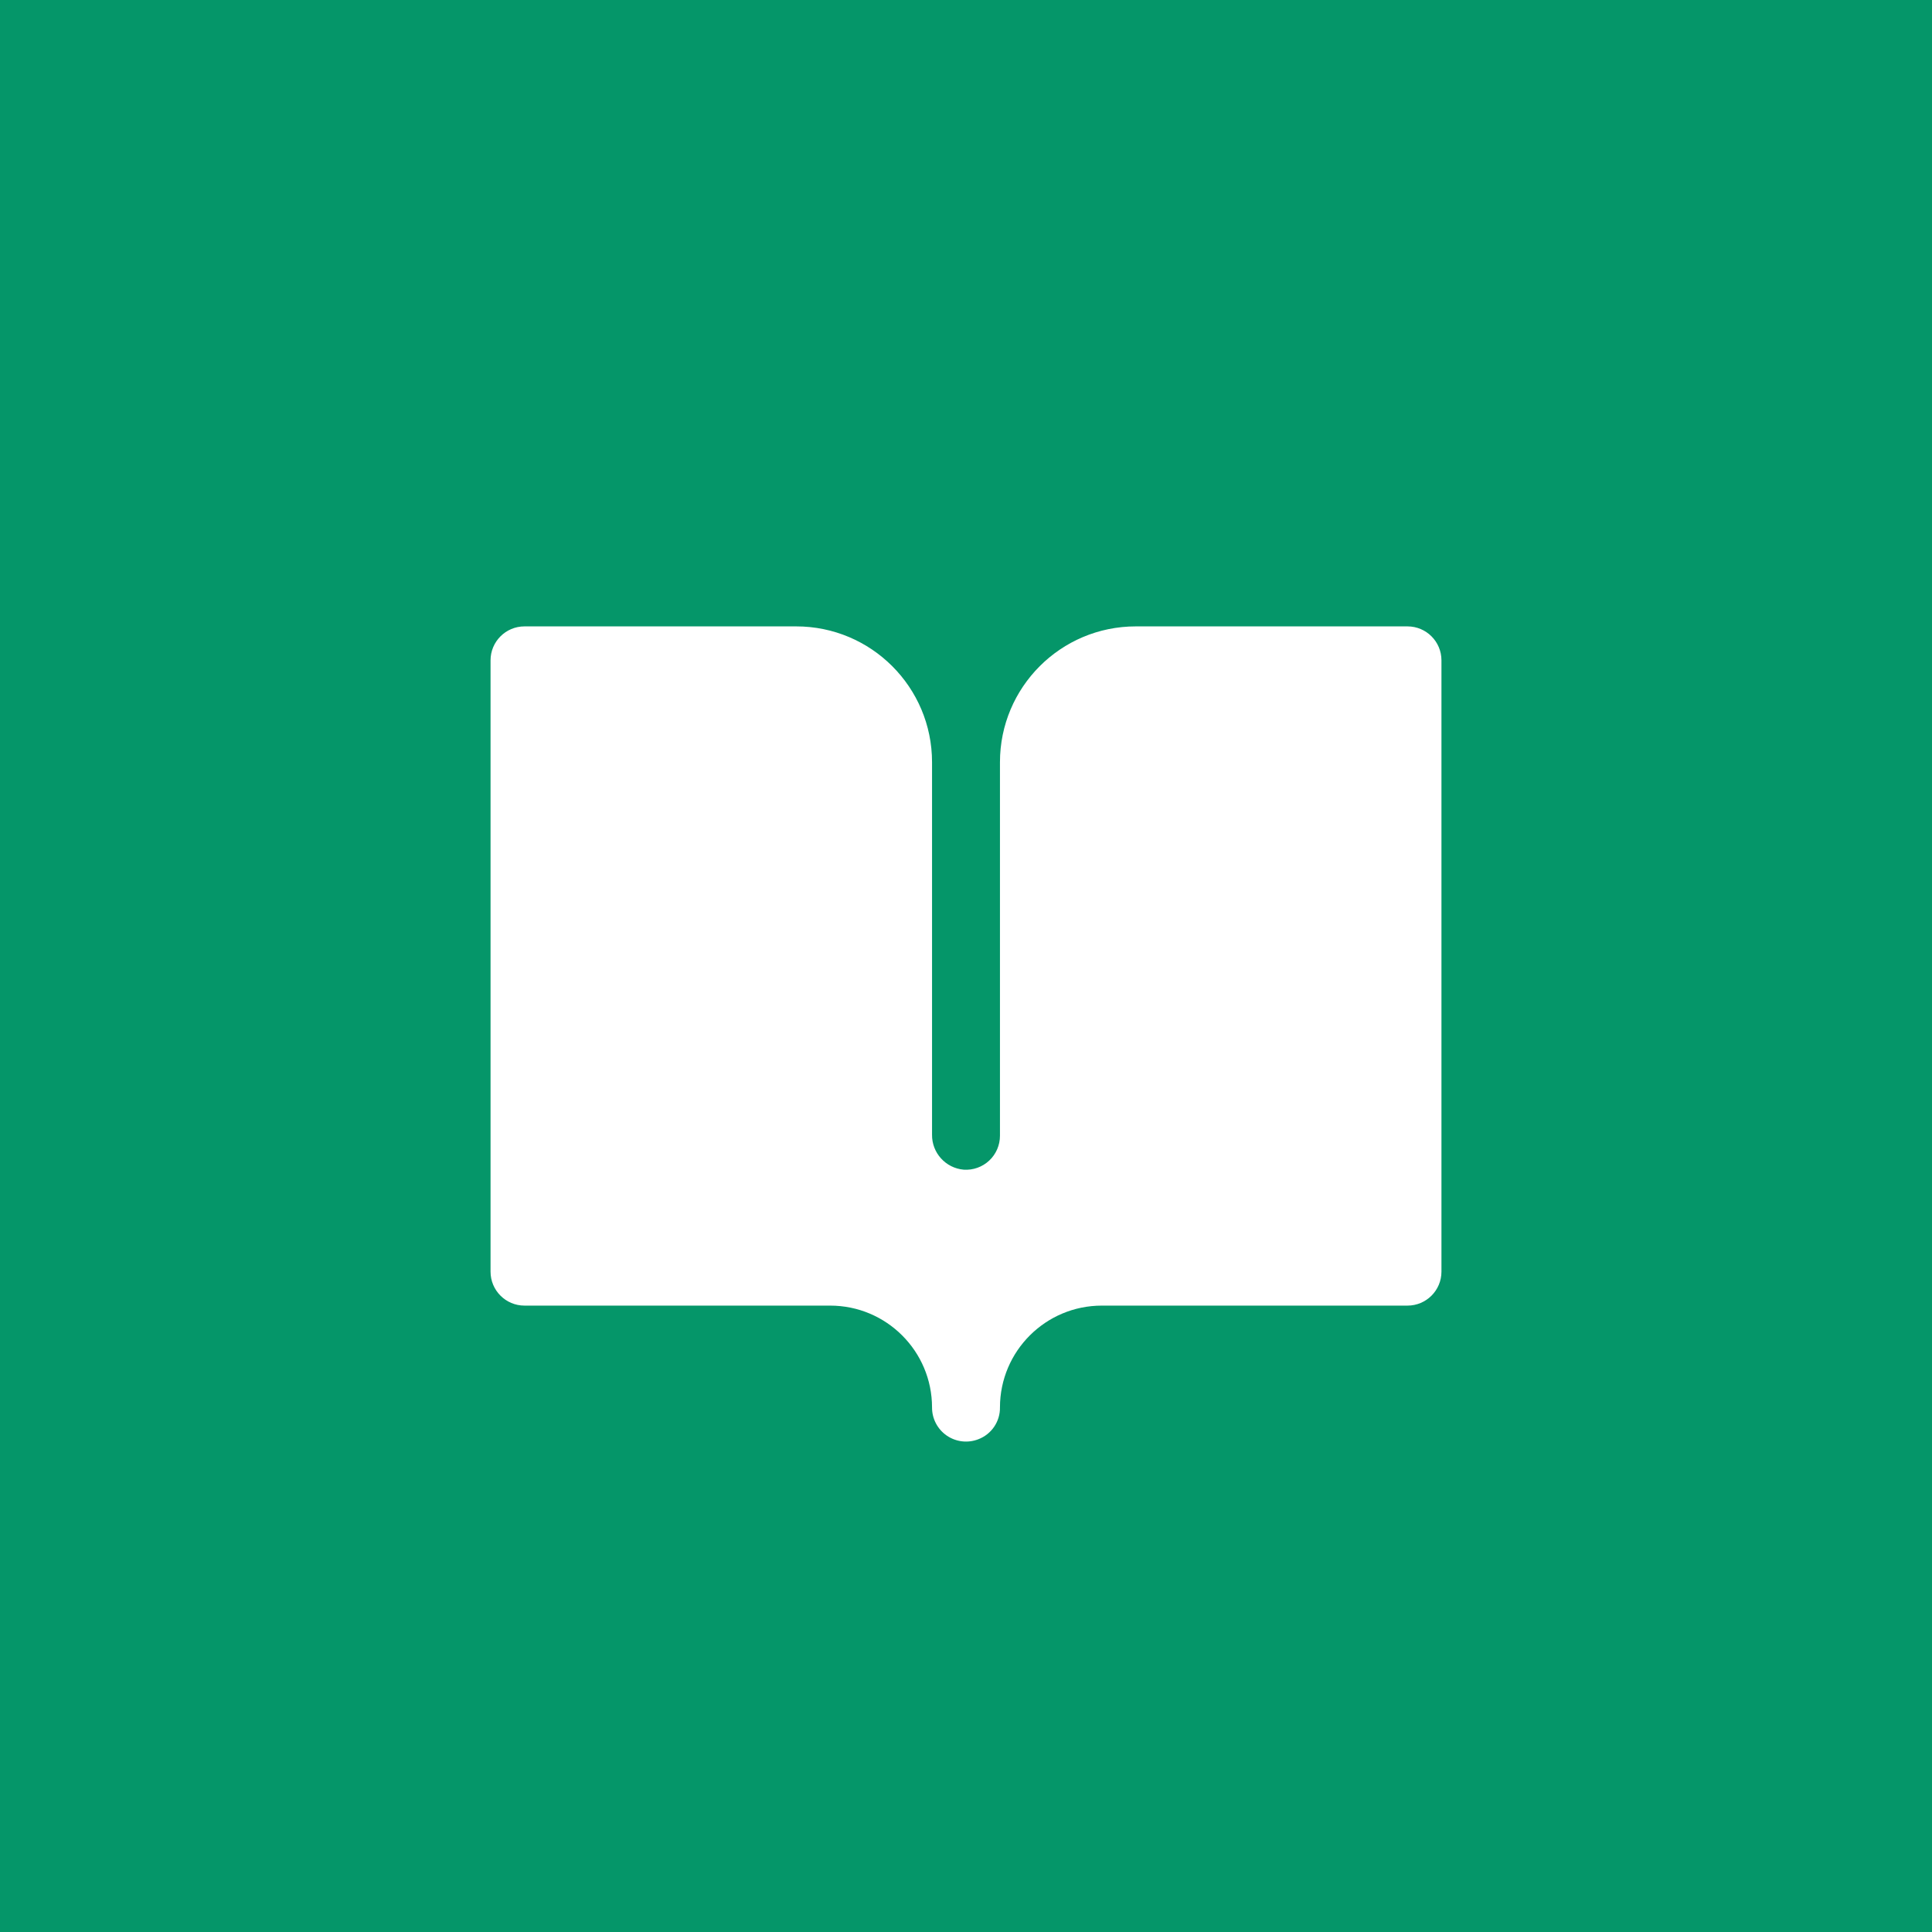
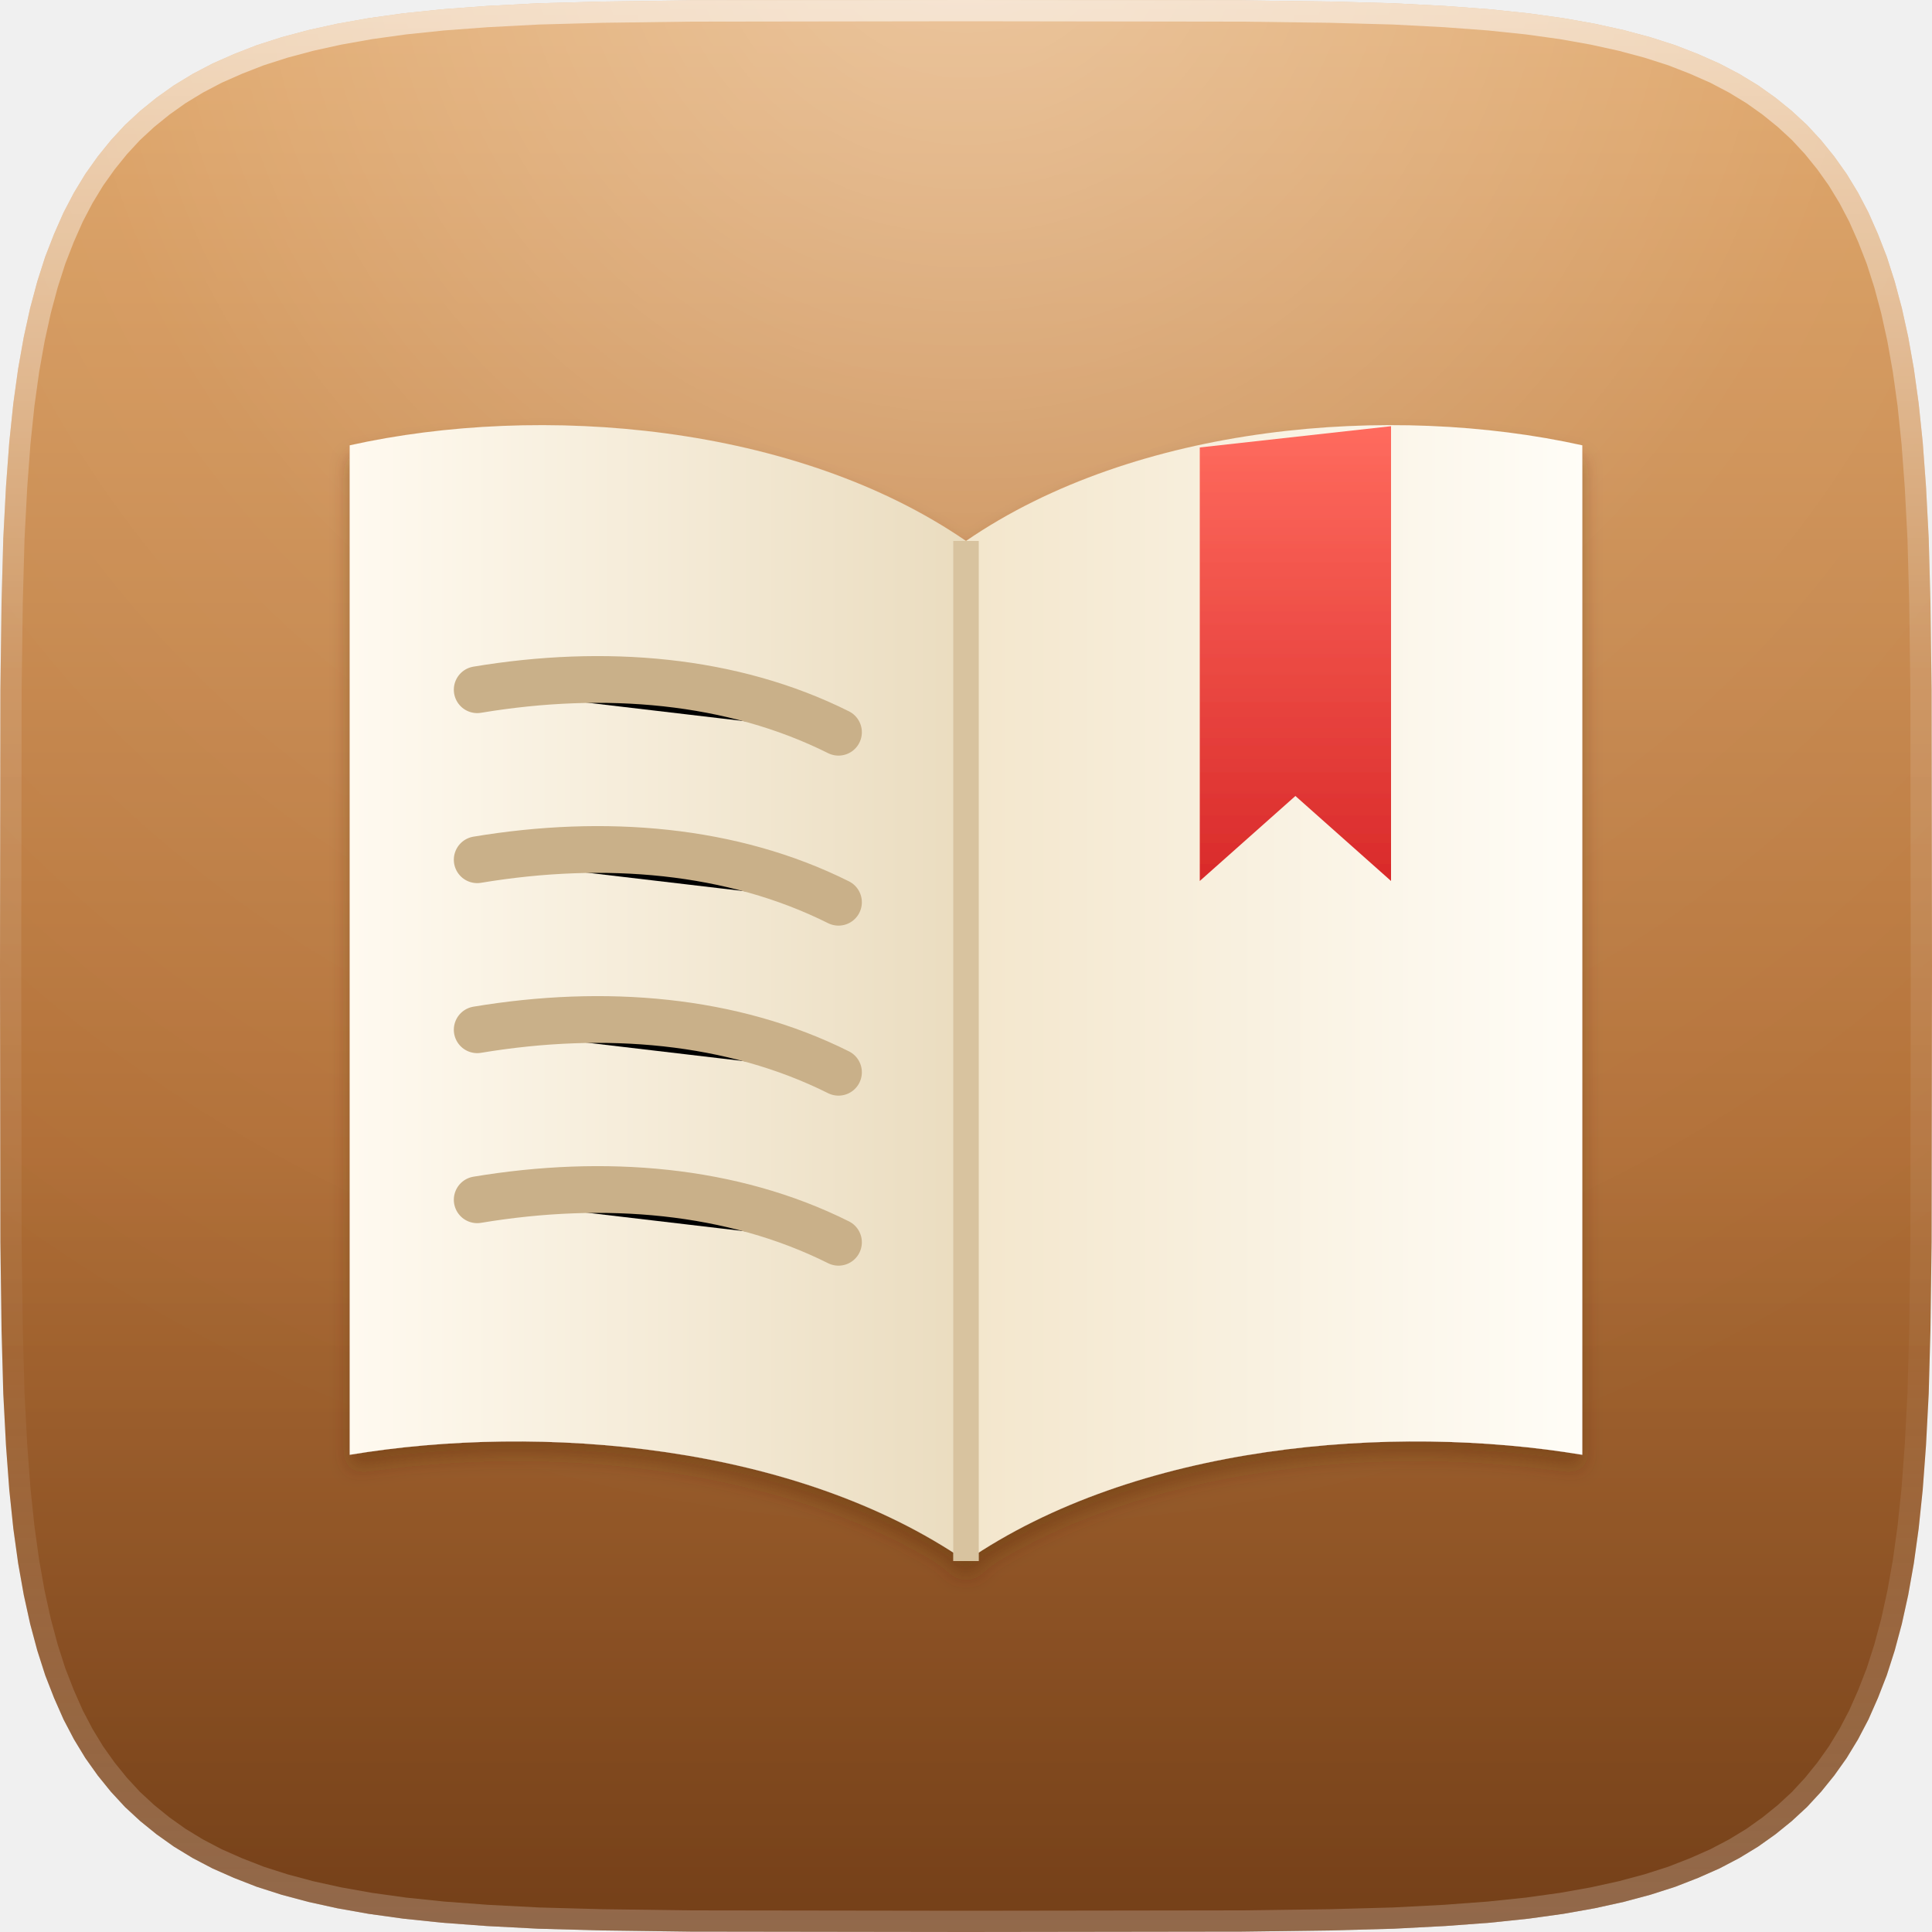
- <svg xmlns="http://www.w3.org/2000/svg" viewBox="0 0 256 256">
-   <rect width="256" height="256" fill="#059669" />
-   <g transform="translate(56 56) scale(0.5625)" fill="#fff">
-     <path d="M240,56V200a8,8,0,0,1-8,8H160a24,24,0,0,0-24,23.94,7.9,7.9,0,0,1-5.12,7.55A8,8,0,0,1,120,232a24,24,0,0,0-24-24H24a8,8,0,0,1-8-8V56a8,8,0,0,1,8-8H88a32,32,0,0,1,32,32v87.73a8.17,8.17,0,0,0,7.47,8.25,8,8,0,0,0,8.53-8V80a32,32,0,0,1,32-32h64A8,8,0,0,1,240,56Z" />
+ <svg xmlns="http://www.w3.org/2000/svg" viewBox="0 0 100 100" width="100" height="100">
+   <defs>
+     <linearGradient id="bg" x1="0" y1="0" x2="0" y2="1">
+       <stop offset="0" stop-color="#e0a566" />
+       <stop offset="0.55" stop-color="#b5733a" />
+       <stop offset="1" stop-color="#86491c" />
+     </linearGradient>
+     <radialGradient id="hl" cx=".5" cy="-.05" r=".85">
+       <stop offset="0" stop-color="#fff" stop-opacity=".38" />
+       <stop offset=".55" stop-color="#fff" stop-opacity=".06" />
+       <stop offset="1" stop-color="#fff" stop-opacity="0" />
+     </radialGradient>
+     <linearGradient id="lo" x1="0" y1="0" x2="0" y2="1">
+       <stop offset="0" stop-color="#000" stop-opacity="0" />
+       <stop offset="0.6" stop-color="#000" stop-opacity="0" />
+       <stop offset="1" stop-color="#000" stop-opacity="0.14" />
+     </linearGradient>
+     <linearGradient id="edge" x1="0" y1="0" x2="0" y2="1">
+       <stop offset="0" stop-color="#fff" stop-opacity="0.55" />
+       <stop offset="0.35" stop-color="#fff" stop-opacity="0.12" />
+       <stop offset="0.7" stop-color="#fff" stop-opacity="0.04" />
+       <stop offset="1" stop-color="#fff" stop-opacity="0.22" />
+     </linearGradient>
+     <linearGradient id="w" x1="0" y1="0" x2="0" y2="1">
+       <stop offset="0" stop-color="#ffffff" />
+       <stop offset="1" stop-color="#f3e9df" />
+     </linearGradient>
+     <filter id="sh" x="-30%" y="-30%" width="160%" height="170%" color-interpolation-filters="sRGB">
+       <feDropShadow dx="0" dy="2.6" stdDeviation="2.6" flood-color="#572f12" flood-opacity=".55" />
+       <feDropShadow dx="0" dy=".7" stdDeviation=".5" flood-color="#572f12" flood-opacity=".35" />
+     </filter>
+     <clipPath id="cl">
+       <path d="M100.00 50.00L99.98 64.28L99.92 68.84L99.83 72.14L99.69 74.82L99.52 77.11L99.31 79.12L99.06 80.92L98.77 82.55L98.44 84.05L98.07 85.43L97.66 86.71L97.20 87.89L96.71 89.00L96.17 90.03L95.58 91.00L94.94 91.90L94.26 92.74L93.53 93.53L92.74 94.26L91.90 94.94L91.00 95.58L90.03 96.17L89.00 96.71L87.89 97.20L86.71 97.66L85.43 98.07L84.05 98.44L82.55 98.77L80.92 99.06L79.12 99.31L77.11 99.52L74.82 99.69L72.14 99.83L68.84 99.92L64.28 99.98L50.00 100.00L35.72 99.98L31.16 99.92L27.86 99.83L25.18 99.69L22.89 99.52L20.88 99.31L19.08 99.06L17.45 98.77L15.95 98.44L14.57 98.07L13.29 97.66L12.11 97.20L11.00 96.71L9.97 96.17L9.00 95.58L8.10 94.94L7.26 94.26L6.47 93.53L5.74 92.74L5.06 91.90L4.42 91.00L3.83 90.03L3.29 89.00L2.80 87.89L2.34 86.71L1.93 85.43L1.56 84.05L1.23 82.55L0.94 80.92L0.69 79.12L0.48 77.11L0.31 74.82L0.17 72.14L0.08 68.84L0.02 64.28L0.00 50.00L0.02 35.72L0.08 31.16L0.17 27.86L0.31 25.18L0.48 22.89L0.69 20.88L0.94 19.08L1.23 17.45L1.56 15.95L1.93 14.57L2.34 13.29L2.80 12.11L3.29 11.00L3.83 9.97L4.42 9.00L5.06 8.10L5.74 7.26L6.47 6.47L7.26 5.74L8.10 5.06L9.00 4.42L9.97 3.83L11.00 3.29L12.11 2.80L13.29 2.34L14.57 1.93L15.95 1.56L17.45 1.23L19.08 0.94L20.88 0.69L22.89 0.48L25.18 0.31L27.86 0.17L31.16 0.08L35.72 0.02L50.00 0.00L64.28 0.02L68.84 0.08L72.14 0.17L74.82 0.31L77.11 0.48L79.12 0.69L80.92 0.94L82.55 1.23L84.05 1.56L85.43 1.93L86.71 2.34L87.89 2.80L89.00 3.29L90.03 3.83L91.00 4.42L91.90 5.06L92.74 5.74L93.53 6.47L94.26 7.26L94.94 8.10L95.58 9.00L96.17 9.97L96.71 11.00L97.20 12.11L97.66 13.29L98.07 14.57L98.44 15.95L98.77 17.45L99.06 19.08L99.31 20.88L99.52 22.89L99.69 25.18L99.83 27.86L99.92 31.16L99.98 35.72Z" />
+     </clipPath>
+     <linearGradient id="lp" x1="0" y1="0" x2="1" y2="0">
+       <stop offset="0" stop-color="#fffaf0" />
+       <stop offset="1" stop-color="#eadcbf" />
+     </linearGradient>
+     <linearGradient id="rp" x1="0" y1="0" x2="1" y2="0">
+       <stop offset="0" stop-color="#f3e6cc" />
+       <stop offset="1" stop-color="#fffdf7" />
+     </linearGradient>
+     <linearGradient id="rib" x1="0" y1="0" x2="0" y2="1">
+       <stop offset="0" stop-color="#ff6b5e" />
+       <stop offset="1" stop-color="#d92a2a" />
+     </linearGradient>
+   </defs>
+   <path d="M100.00 50.00L99.98 64.28L99.92 68.84L99.83 72.14L99.69 74.82L99.52 77.11L99.31 79.12L99.06 80.92L98.77 82.55L98.44 84.05L98.07 85.43L97.66 86.71L97.20 87.89L96.71 89.00L96.17 90.03L95.58 91.00L94.94 91.90L94.26 92.74L93.53 93.53L92.74 94.26L91.90 94.94L91.00 95.58L90.03 96.17L89.00 96.71L87.89 97.20L86.71 97.66L85.43 98.07L84.05 98.44L82.55 98.77L80.92 99.06L79.12 99.31L77.11 99.52L74.82 99.69L72.14 99.83L68.84 99.92L64.28 99.98L50.00 100.00L35.72 99.98L31.16 99.92L27.86 99.83L25.18 99.69L22.89 99.52L20.88 99.31L19.08 99.06L17.45 98.77L15.95 98.44L14.57 98.07L13.29 97.66L12.11 97.20L11.00 96.71L9.97 96.17L9.00 95.58L8.10 94.94L7.26 94.26L6.47 93.53L5.74 92.74L5.06 91.90L4.42 91.00L3.83 90.03L3.29 89.00L2.80 87.89L2.34 86.71L1.93 85.43L1.56 84.05L1.23 82.55L0.94 80.92L0.69 79.12L0.48 77.11L0.31 74.82L0.17 72.14L0.08 68.84L0.02 64.28L0.00 50.00L0.02 35.72L0.08 31.16L0.17 27.86L0.31 25.18L0.48 22.89L0.69 20.88L0.94 19.08L1.23 17.45L1.56 15.95L1.93 14.57L2.34 13.29L2.80 12.11L3.29 11.00L3.83 9.97L4.42 9.00L5.06 8.10L5.74 7.26L6.47 6.47L7.26 5.74L8.10 5.06L9.00 4.42L9.97 3.83L11.00 3.29L12.11 2.80L13.29 2.34L14.57 1.93L15.95 1.56L17.45 1.23L19.08 0.94L20.88 0.69L22.89 0.48L25.18 0.31L27.86 0.17L31.16 0.08L35.72 0.02L50.00 0.00L64.28 0.02L68.84 0.08L72.14 0.17L74.82 0.31L77.11 0.48L79.12 0.69L80.92 0.94L82.55 1.23L84.05 1.56L85.43 1.93L86.71 2.34L87.89 2.80L89.00 3.29L90.03 3.83L91.00 4.42L91.90 5.06L92.74 5.74L93.53 6.47L94.26 7.26L94.94 8.10L95.58 9.00L96.17 9.97L96.71 11.00L97.20 12.11L97.66 13.29L98.07 14.57L98.44 15.95L98.77 17.45L99.06 19.08L99.31 20.88L99.52 22.89L99.69 25.18L99.83 27.86L99.92 31.16L99.98 35.72Z" fill="url(#bg)" />
+   <g clip-path="url(#cl)">
+     <path d="M100.00 50.00L99.98 64.28L99.92 68.84L99.83 72.14L99.69 74.82L99.52 77.11L99.31 79.12L99.06 80.92L98.77 82.55L98.44 84.05L98.07 85.43L97.66 86.71L97.20 87.89L96.71 89.00L96.17 90.03L95.58 91.00L94.94 91.90L94.26 92.74L93.53 93.53L92.74 94.26L91.90 94.94L91.00 95.58L90.03 96.17L89.00 96.71L87.89 97.20L86.71 97.66L85.43 98.07L84.05 98.44L82.55 98.77L80.92 99.06L79.12 99.31L77.11 99.52L74.82 99.69L72.14 99.83L68.84 99.92L64.28 99.98L50.00 100.00L35.72 99.98L31.16 99.92L27.86 99.83L25.18 99.69L22.89 99.52L20.88 99.31L19.08 99.06L17.45 98.77L15.95 98.44L14.57 98.07L13.29 97.66L12.11 97.20L11.00 96.71L9.97 96.17L9.00 95.58L8.10 94.94L7.26 94.26L6.47 93.53L5.74 92.74L5.06 91.90L4.42 91.00L3.83 90.03L3.29 89.00L2.80 87.89L2.34 86.71L1.93 85.43L1.56 84.05L1.23 82.55L0.94 80.92L0.69 79.12L0.48 77.11L0.31 74.82L0.17 72.14L0.08 68.84L0.02 64.28L0.00 50.00L0.02 35.72L0.08 31.16L0.17 27.86L0.31 25.18L0.48 22.89L0.69 20.88L0.94 19.08L1.23 17.45L1.56 15.95L1.93 14.57L2.34 13.29L2.80 12.11L3.29 11.00L3.83 9.97L4.42 9.00L5.06 8.10L5.74 7.26L6.47 6.47L7.26 5.74L8.10 5.06L9.00 4.42L9.97 3.83L11.00 3.29L12.11 2.80L13.29 2.34L14.57 1.93L15.95 1.56L17.45 1.23L19.08 0.94L20.88 0.69L22.89 0.48L25.18 0.31L27.86 0.17L31.16 0.08L35.72 0.02L50.00 0.00L64.28 0.02L68.84 0.08L72.14 0.17L74.82 0.31L77.11 0.48L79.12 0.69L80.92 0.94L82.55 1.23L84.05 1.56L85.43 1.93L86.71 2.34L87.89 2.80L89.00 3.29L90.03 3.83L91.00 4.42L91.90 5.06L92.74 5.74L93.53 6.47L94.26 7.26L94.94 8.10L95.58 9.00L96.17 9.97L96.71 11.00L97.20 12.11L97.66 13.29L98.07 14.57L98.44 15.95L98.77 17.45L99.06 19.08L99.31 20.88L99.52 22.89L99.69 25.18L99.83 27.86L99.92 31.16L99.98 35.72Z" fill="url(#hl)" />
+     <path d="M100.00 50.00L99.98 64.28L99.92 68.84L99.83 72.14L99.69 74.82L99.52 77.11L99.31 79.12L99.06 80.92L98.77 82.55L98.44 84.05L98.07 85.43L97.66 86.71L97.20 87.89L96.71 89.00L96.17 90.03L95.58 91.00L94.94 91.90L94.26 92.74L93.53 93.53L92.74 94.26L91.90 94.94L91.00 95.58L90.03 96.17L89.00 96.71L87.89 97.20L86.71 97.66L85.43 98.07L84.05 98.44L82.55 98.77L80.92 99.06L79.12 99.31L77.11 99.52L74.82 99.69L72.14 99.83L68.84 99.92L64.28 99.98L50.00 100.00L35.72 99.98L31.16 99.92L27.86 99.83L25.18 99.69L22.89 99.52L20.88 99.31L19.08 99.06L17.45 98.77L15.95 98.44L14.57 98.07L13.29 97.66L12.11 97.20L11.00 96.71L9.97 96.17L9.00 95.58L8.10 94.94L7.26 94.26L6.47 93.53L5.74 92.74L5.06 91.90L4.42 91.00L3.83 90.03L3.29 89.00L2.80 87.89L2.34 86.71L1.93 85.43L1.56 84.05L1.23 82.55L0.94 80.92L0.69 79.12L0.48 77.11L0.31 74.82L0.17 72.14L0.08 68.84L0.02 64.28L0.00 50.00L0.02 35.72L0.08 31.16L0.17 27.86L0.31 25.18L0.48 22.89L0.69 20.88L0.94 19.08L1.23 17.45L1.56 15.95L1.93 14.57L2.34 13.29L2.80 12.11L3.29 11.00L3.83 9.97L4.42 9.00L5.06 8.10L5.74 7.26L6.47 6.47L7.26 5.74L8.10 5.06L9.00 4.42L9.97 3.83L11.00 3.29L12.11 2.80L13.29 2.34L14.57 1.93L15.95 1.56L17.45 1.23L19.08 0.94L20.88 0.69L22.89 0.48L25.18 0.31L27.86 0.17L31.16 0.08L35.72 0.02L50.00 0.00L64.28 0.02L68.84 0.08L72.14 0.17L74.82 0.31L77.11 0.48L79.12 0.69L80.92 0.94L82.55 1.23L84.05 1.56L85.43 1.93L86.71 2.34L87.89 2.80L89.00 3.29L90.03 3.83L91.00 4.42L91.90 5.06L92.74 5.74L93.53 6.47L94.26 7.26L94.94 8.10L95.58 9.00L96.17 9.97L96.71 11.00L97.20 12.11L97.66 13.29L98.07 14.57L98.44 15.95L98.77 17.45L99.06 19.08L99.31 20.88L99.52 22.89L99.69 25.18L99.83 27.86L99.92 31.16L99.98 35.72Z" fill="url(#lo)" />
+     <g filter="url(#sh)">
+       <g transform="translate(50 50) scale(1.1) translate(-50 -50)">
+         <path d="M50 30C42 24.5 30 23.5 21 25.5V73c9-1.5 21-.5 29 5Z" fill="url(#lp)" />
+         <path d="M50 30c8-5.5 20-6.5 29-4.5V73c-9-1.5-21-.5-29 5Z" fill="url(#rp)" />
+         <g stroke="#c9b089" stroke-width="2.2" stroke-linecap="round">
+           <path d="M27 37c6-1 12-.5 17 2M27 45c6-1 12-.5 17 2M27 53c6-1 12-.5 17 2M27 61c6-1 12-.5 17 2" />
+         </g>
+         <path d="M61 25.6V46l4.5-4 4.5 4V24.6" fill="url(#rib)" />
+         <path d="M50 30v48" stroke="#d8c39f" stroke-width="1.2" />
+       </g>
+     </g>
+     <path d="M100.00 50.00L99.98 64.28L99.92 68.84L99.83 72.14L99.69 74.82L99.52 77.11L99.31 79.12L99.06 80.92L98.77 82.55L98.44 84.05L98.07 85.43L97.66 86.71L97.20 87.89L96.71 89.00L96.17 90.03L95.58 91.00L94.94 91.90L94.26 92.74L93.53 93.53L92.74 94.26L91.90 94.94L91.00 95.58L90.03 96.17L89.00 96.71L87.89 97.20L86.71 97.66L85.43 98.07L84.05 98.44L82.55 98.77L80.92 99.06L79.12 99.31L77.11 99.52L74.82 99.69L72.14 99.83L68.84 99.92L64.28 99.98L50.00 100.00L35.72 99.98L31.16 99.92L27.86 99.83L25.18 99.69L22.89 99.52L20.88 99.31L19.08 99.06L17.45 98.77L15.95 98.44L14.57 98.07L13.29 97.66L12.11 97.20L11.00 96.71L9.97 96.17L9.00 95.58L8.10 94.94L7.26 94.26L6.47 93.53L5.74 92.74L5.06 91.90L4.42 91.00L3.83 90.03L3.29 89.00L2.80 87.89L2.34 86.71L1.93 85.43L1.56 84.05L1.23 82.55L0.94 80.92L0.69 79.12L0.48 77.11L0.31 74.82L0.17 72.14L0.08 68.84L0.02 64.28L0.00 50.00L0.02 35.72L0.08 31.16L0.17 27.86L0.31 25.18L0.48 22.89L0.69 20.88L0.94 19.08L1.23 17.45L1.56 15.95L1.93 14.57L2.34 13.29L2.80 12.11L3.29 11.00L3.83 9.97L4.42 9.00L5.06 8.10L5.74 7.26L6.47 6.47L7.26 5.74L8.10 5.06L9.00 4.42L9.97 3.83L11.00 3.29L12.11 2.80L13.29 2.34L14.57 1.93L15.95 1.56L17.45 1.23L19.08 0.94L20.88 0.69L22.89 0.48L25.18 0.31L27.86 0.17L31.16 0.08L35.72 0.02L50.00 0.00L64.28 0.02L68.84 0.08L72.14 0.17L74.82 0.31L77.11 0.48L79.12 0.69L80.92 0.94L82.55 1.23L84.05 1.56L85.43 1.93L86.71 2.34L87.89 2.80L89.00 3.29L90.03 3.83L91.00 4.42L91.90 5.06L92.74 5.74L93.53 6.47L94.26 7.26L94.94 8.10L95.58 9.00L96.17 9.97L96.71 11.00L97.20 12.11L97.66 13.29L98.07 14.57L98.44 15.95L98.77 17.45L99.06 19.08L99.31 20.88L99.52 22.89L99.69 25.18L99.83 27.86L99.92 31.16L99.98 35.72Z" fill="none" stroke="url(#edge)" stroke-width="2.2" />
  </g>
</svg>
